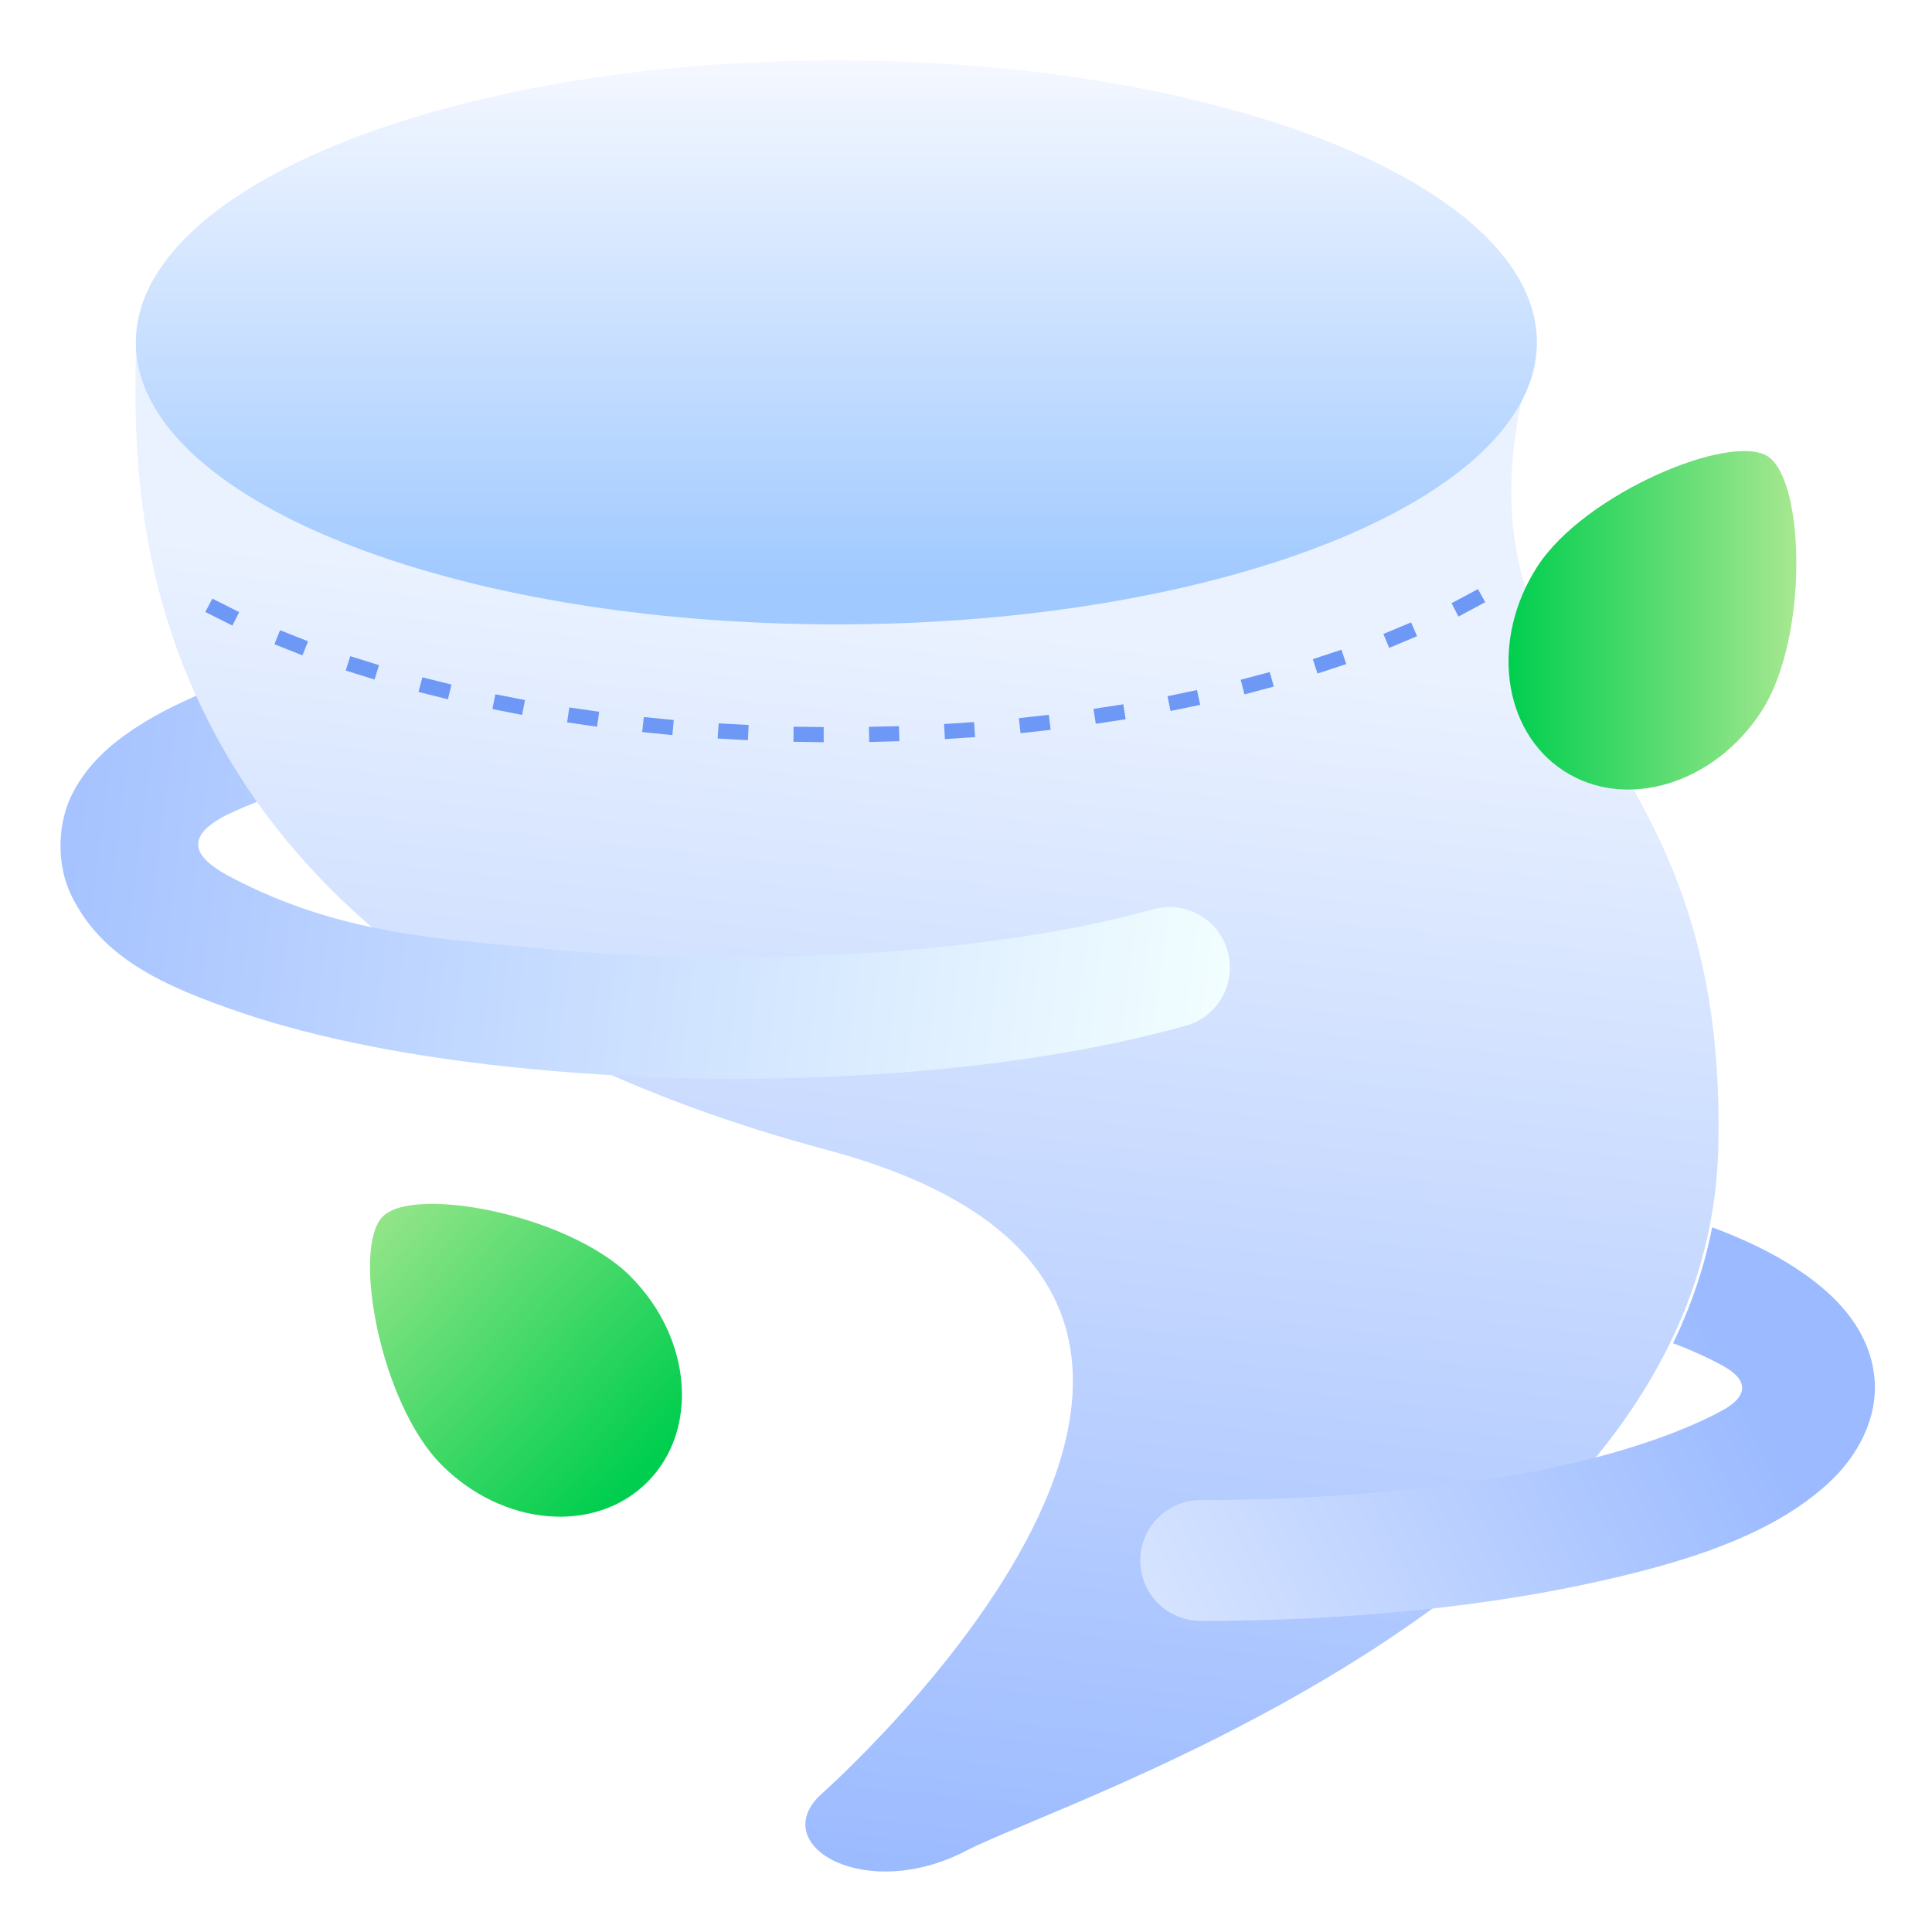
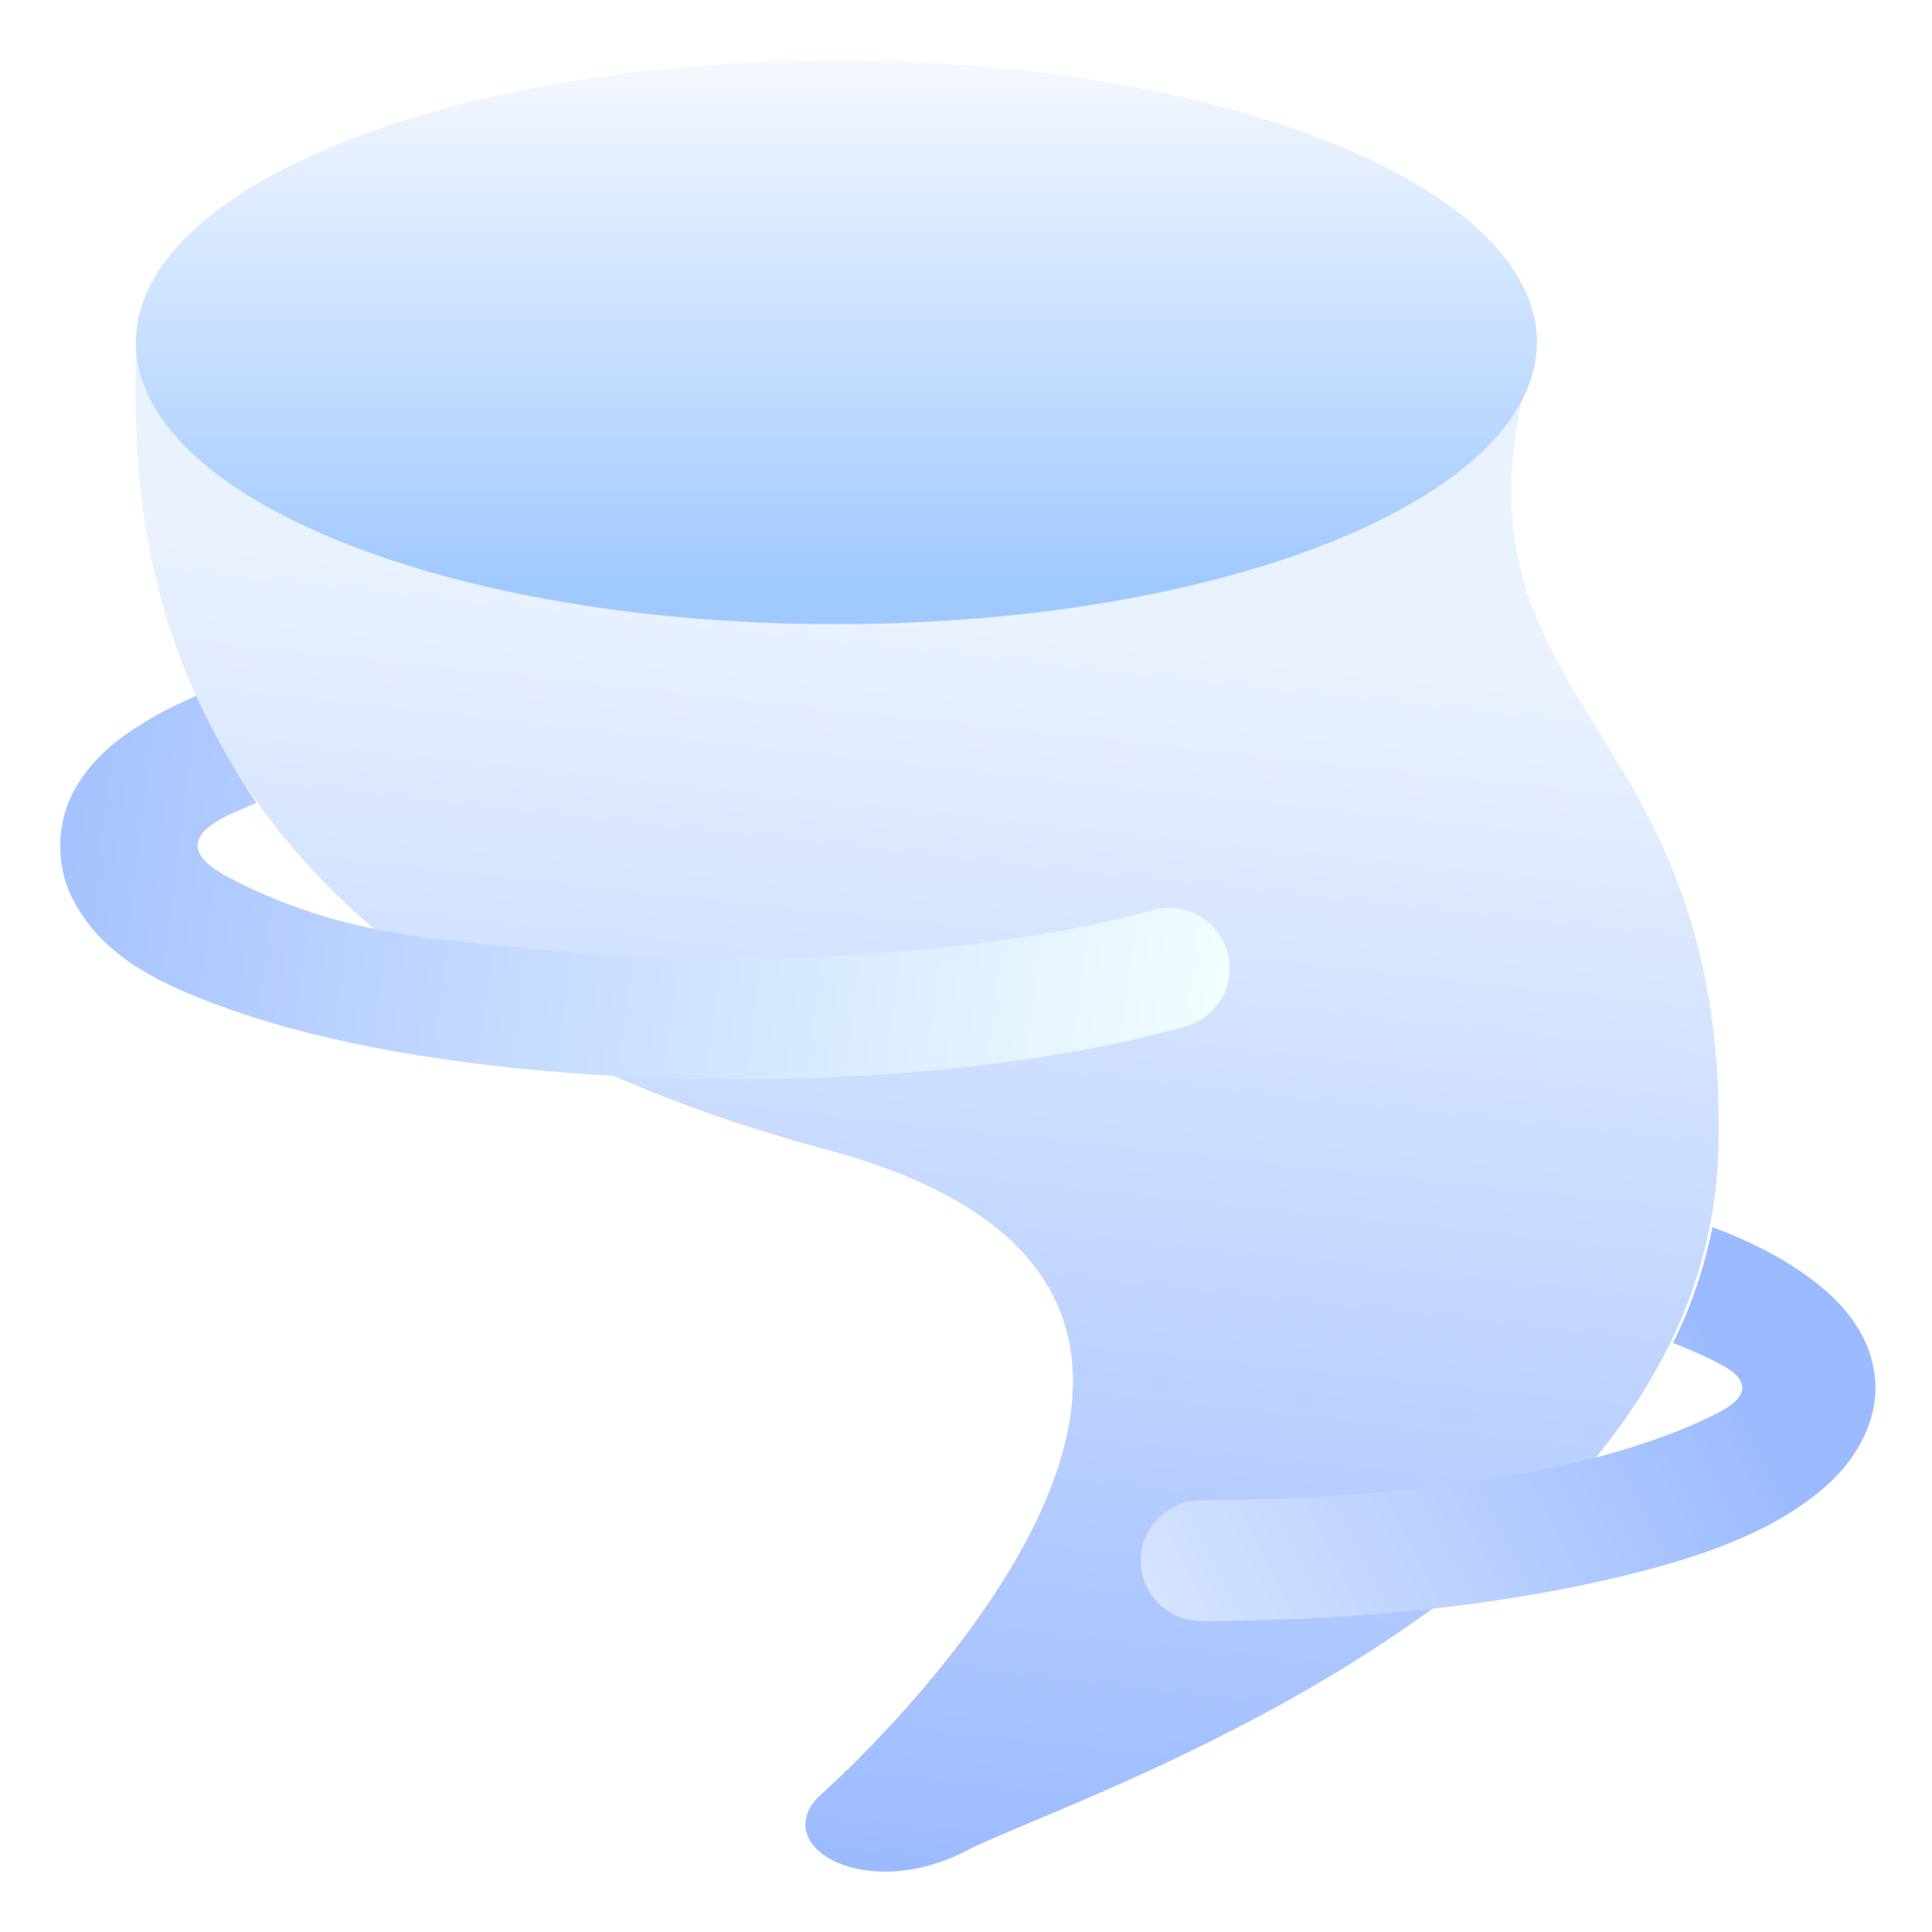
- <svg xmlns="http://www.w3.org/2000/svg" xmlns:xlink="http://www.w3.org/1999/xlink" version="1.1" width="512" height="512" x="0" y="0" viewBox="0 0 33.867 33.867" style="enable-background:new 0 0 512 512" xml:space="preserve" class="">
+ <svg xmlns="http://www.w3.org/2000/svg" version="1.1" id="Шар_1" x="0px" y="0px" viewBox="0 0 512 512" style="enable-background:new 0 0 512 512;" xml:space="preserve">
+   <style type="text/css">
+ 	.st0{fill:url(#path6249_00000164509508074304851250000015005253632284333196_);}
+ 	.st1{fill:url(#path6025_00000078030464344046555290000006620433384024224919_);}
+ 	.st2{fill:url(#path6268_00000170257489894762719820000008185623004824121757_);}
+ 	.st3{fill:url(#path6289_00000060001721073414093340000009058851369557239484_);}
+ </style>
  <g>
-     <linearGradient id="linearGradient3363" gradientUnits="userSpaceOnUse" x1="-180.44" x2="-180.44" y1="97.375" y2="99.607">
-       <stop id="stop2198" offset="0" stop-color="#f6f600" />
-       <stop id="stop2200" offset="1" stop-color="#f69134" />
-     </linearGradient>
-     <linearGradient id="linearGradient6034" gradientUnits="userSpaceOnUse" x1="15.01" x2="15.01" y1="1.058" y2="10.305">
-       <stop id="stop3724" offset="0" stop-color="#f5f8ff" />
-       <stop id="stop3726" offset="1" stop-color="#a0c9ff" />
-     </linearGradient>
-     <linearGradient id="linearGradient3218">
-       <stop id="stop3214" offset="0" stop-color="#eaf2ff" />
-       <stop id="stop3216" offset="1" stop-color="#9bbaff" />
-     </linearGradient>
-     <linearGradient id="linearGradient6257" gradientUnits="userSpaceOnUse" x1="16.933" x2="14.552" xlink:href="#linearGradient3218" y1="10.914" y2="32.808" />
-     <linearGradient id="linearGradient6284" gradientUnits="userSpaceOnUse" x1="82.483" x2="-6.733" y1="64" y2="52.498">
-       <stop id="stop6307" offset="0" stop-color="#f3ffff" />
-       <stop id="stop6309" offset="1" stop-color="#9bbaff" />
-     </linearGradient>
-     <linearGradient id="linearGradient6305" gradientUnits="userSpaceOnUse" x1="64" x2="114" xlink:href="#linearGradient3218" y1="114" y2="88.75" />
-     <linearGradient id="linearGradient6268">
-       <stop id="stop6264" offset="0" stop-color="#00ce4e" />
-       <stop id="stop6266" offset="1" stop-color="#a7e890" />
-     </linearGradient>
-     <linearGradient id="linearGradient6387" gradientUnits="userSpaceOnUse" x1="11.149" x2="5.902" xlink:href="#linearGradient6268" y1="25.863" y2="20.869" />
-     <linearGradient id="linearGradient6395" gradientUnits="userSpaceOnUse" x1="26.444" x2="31.489" xlink:href="#linearGradient6268" y1="10.874" y2="10.874" />
    <g id="layer1">
-       <path id="path6249" d="m2.381 6.08c0 2.131-.67 10.652 12.118 14.078 9.775 2.619-.14 11.327-.14 11.327-.884.884.822 1.87 2.574.959 1.752-.911 13.001-4.474 13.188-12.332.187-7.858-5.186-7.641-3.181-14.111-7.959 0-24.117.079-24.56.079z" fill="url(#linearGradient6257)" stroke-linecap="round" stroke-linejoin="round" stroke-width="2.646" paint-order="fill markers stroke" data-original="url(#linearGradient6257)" />
-       <path id="path6025" d="m26.941 6.002a12.28 4.943 0 0 1 -12.28 4.943 12.28 4.943 0 0 1 -12.28-4.943 12.28 4.943 0 0 1 12.28-4.943 12.28 4.943 0 0 1 12.28 4.943z" fill="url(#linearGradient6034)" stroke-linecap="round" stroke-linejoin="round" stroke-width="2.646" paint-order="fill markers stroke" data-original="url(#linearGradient6034)" />
-       <path id="path6268" d="m12.977 46.025c-1.316.571-2.53 1.186-3.609 1.861-1.894 1.185-3.502 2.556-4.539 4.531-1.037 1.975-1.126 4.707-.125 6.785 2.002 4.155 6.079 6.024 11.242 7.779 5.163 1.755 11.717 3.029 19.273 3.744 15.113 1.431 31.532.404 43.221-2.873 2.125-.597 3.365-2.804 2.77-4.93-.595-2.129-2.803-3.372-4.932-2.775-10.175 2.853-26.123 3.956-40.305 2.613-7.091-.671-13.521-.988-20.641-4.704-1.963-1.024-3.835-2.536.023-4.321.499-.231 1.049-.464 1.646-.696-1.657-2.346-2.979-4.701-4.023-7.016z" fill="url(#linearGradient6284)" transform="scale(.265)" font-variant-ligatures="normal" font-variant-position="normal" font-variant-caps="normal" font-variant-numeric="normal" font-variant-alternates="normal" font-variant-east-asian="normal" font-feature-settings="normal" font-variation-settings="normal" text-indent="0" text-align="start" text-decoration-line="none" text-decoration-style="solid" text-decoration-color="#000000" text-transform="none" text-orientation="mixed" white-space="normal" shape-padding="0" shape-margin="0" inline-size="0" isolation="auto" mix-blend-mode="normal" solid-color="#000000" solid-opacity="1" vector-effect="none" paint-order="fill markers stroke" data-original="url(#linearGradient6284)" />
-       <path id="path6289" d="m113.26 81.184c-.535 2.705-1.42 5.258-2.588 7.668 1.355.518 2.483 1.038 3.343 1.522 1.897 1.067 1.355 2.123-.012 2.885-2.254 1.257-6.257 2.772-11.231 3.807-6.482 1.348-14.663 2.158-23.35 2.162-2.208.003-3.995 1.794-3.994 4.002.003 2.208 1.794 3.995 4.002 3.994 9.175-.004 17.803-.837 24.965-2.326 7.162-1.489 12.814-3.353 16.564-6.799 1.875-1.723 3.285-4.244 3.035-6.939-.25-2.695-1.894-4.751-3.816-6.273-1.858-1.472-4.166-2.678-6.918-3.701z" fill="url(#linearGradient6305)" transform="scale(.265)" font-variant-ligatures="normal" font-variant-position="normal" font-variant-caps="normal" font-variant-numeric="normal" font-variant-alternates="normal" font-variant-east-asian="normal" font-feature-settings="normal" font-variation-settings="normal" text-indent="0" text-align="start" text-decoration-line="none" text-decoration-style="solid" text-decoration-color="#000000" text-transform="none" text-orientation="mixed" white-space="normal" shape-padding="0" shape-margin="0" inline-size="0" isolation="auto" mix-blend-mode="normal" solid-color="#000000" solid-opacity="1" vector-effect="none" paint-order="fill markers stroke" data-original="url(#linearGradient6305)" />
-       <path id="path6313" d="m11.057 22.38c1.074 1.081 1.202 2.696.285 3.606-.916.91-2.53.771-3.604-.31-1.074-1.081-1.578-3.805-1.027-4.353s3.272-.025 4.346 1.056z" fill="url(#linearGradient6387)" paint-order="fill markers stroke" data-original="url(#linearGradient6387)" />
-       <path id="path6316" d="m26.953 9.925c-.83 1.278-.624 2.885.459 3.588 1.083.703 2.634.237 3.464-1.041.83-1.278.766-4.048.114-4.471-.652-.423-3.207.646-4.037 1.924z" fill="url(#linearGradient6395)" paint-order="fill markers stroke" data-original="url(#linearGradient6395)" />
-       <path id="path6403" d="m25.908 10.326-.463.248.121.234.469-.252zm-22.186.168-.123.234.475.238.119-.236zm21.014.416-.486.203.102.244.488-.205zm-19.826.137-.1.246.492.195.098-.246zm18.605.342-.502.166.082.252.504-.166zm-17.375.113-.08.252.506.158.078-.252zm16.119.279-.51.135.066.256.514-.137zm-14.855.092-.068.256.516.129.062-.258zm13.578.223-.516.109.053.258.52-.107zm-12.299.074-.051.26.52.102.051-.26zm11.008.176-.523.08.041.262.523-.08zm-9.711.055-.039.262.525.076.037-.262zm8.406.129-.525.059.029.264.527-.059zm-7.1.039-.029.264.529.053.025-.264zm5.789.088-.527.035.016.264.529-.035zm-4.477.023-.018.266.531.029.012-.266zm3.16.049-.527.012.006.266.529-.014zm-1.846.01-.004.264.531.008v-.266z" fill="#6e98f5" font-variant-ligatures="normal" font-variant-position="normal" font-variant-caps="normal" font-variant-numeric="normal" font-variant-alternates="normal" font-variant-east-asian="normal" font-feature-settings="normal" font-variation-settings="normal" text-indent="0" text-align="start" text-decoration-line="none" text-decoration-style="solid" text-decoration-color="#000000" text-transform="none" text-orientation="mixed" white-space="normal" shape-padding="0" shape-margin="0" inline-size="0" isolation="auto" mix-blend-mode="normal" solid-color="#000000" solid-opacity="1" vector-effect="none" paint-order="fill markers stroke" data-original="#6e98f5" />
+       <linearGradient id="path6249_00000066491281143101878410000008660077118552544410_" gradientUnits="userSpaceOnUse" x1="-639.991" y1="767.413" x2="-642.372" y2="745.519" gradientTransform="matrix(15.1181 0 0 -15.1181 9925.031 11766.134)">
+         <stop offset="0" style="stop-color:#EAF2FF" />
+         <stop offset="1" style="stop-color:#9BBAFF" />
+       </linearGradient>
+       <path id="path6249" style="fill:url(#path6249_00000066491281143101878410000008660077118552544410_);" d="M36,91.9    c0,32.2-10.1,161,183.2,212.8C367,344.4,217.1,476,217.1,476c-13.4,13.4,12.4,28.3,38.9,14.5c26.5-13.8,196.5-67.6,199.4-186.4    c2.8-118.8-78.4-115.5-48.1-213.3C287,90.7,42.7,91.9,36,91.9L36,91.9z" />
+       <linearGradient id="path6025_00000183940521961178686140000013152268737286579639_" gradientUnits="userSpaceOnUse" x1="-641.838" y1="777.222" x2="-641.838" y2="767.975" gradientTransform="matrix(15.1181 0 0 -15.1181 9925.031 11766.134)">
+         <stop offset="0" style="stop-color:#F5F8FF" />
+         <stop offset="1" style="stop-color:#A0C9FF" />
+       </linearGradient>
+       <path id="path6025" style="fill:url(#path6025_00000183940521961178686140000013152268737286579639_);" d="M407.3,90.7    c0,41.3-83.1,74.7-185.6,74.7l0,0C119.1,165.5,36,132,36,90.7l0,0C36,49.5,119.1,16,221.6,16c0,0,0,0,0,0    C324.2,16,407.3,49.5,407.3,90.7L407.3,90.7z" />
+       <linearGradient id="path6268_00000087386760313678892110000005437037270137631370_" gradientUnits="userSpaceOnUse" x1="-445.289" y1="660.453" x2="-534.505" y2="671.955" gradientTransform="matrix(4.0063 0 0 -4.0063 2113.428 2910.02)">
+         <stop offset="0" style="stop-color:#F3FFFF" />
+         <stop offset="1" style="stop-color:#9BBAFF" />
+       </linearGradient>
+       <path id="path6268" vector-effect="none" style="fill:url(#path6268_00000087386760313678892110000005437037270137631370_);" d="    M52,184.4c-5.3,2.3-10.1,4.7-14.5,7.5c-7.6,4.7-14,10.2-18.2,18.2s-4.5,18.9-0.5,27.2c8,16.6,24.4,24.1,45,31.2    c20.7,7,46.9,12.1,77.2,15c60.5,5.7,126.3,1.6,173.2-11.5c8.5-2.4,13.5-11.2,11.1-19.7c-2.4-8.5-11.2-13.5-19.8-11.1    c-40.8,11.4-104.7,15.8-161.5,10.5c-28.4-2.7-54.2-4-82.7-18.8c-7.9-4.1-15.4-10.2,0.1-17.3c2-0.9,4.2-1.9,6.6-2.8    C61.5,203.1,56.2,193.7,52,184.4z" />
+       <linearGradient id="path6289_00000103966782969060932910000012192926275841866430_" gradientUnits="userSpaceOnUse" x1="-462.384" y1="610.099" x2="-412.384" y2="635.349" gradientTransform="matrix(4.0063 0 0 -4.0063 2113.428 2910.02)">
+         <stop offset="0" style="stop-color:#EAF2FF" />
+         <stop offset="1" style="stop-color:#9BBAFF" />
+       </linearGradient>
+       <path id="path6289" vector-effect="none" style="fill:url(#path6289_00000103966782969060932910000012192926275841866430_);" d="    M453.8,325.2c-2.1,10.8-5.7,21.1-10.4,30.7c5.4,2.1,9.9,4.2,13.4,6.1c7.6,4.3,5.4,8.5,0,11.6c-9,5-25.1,11.1-45,15.3    c-26,5.4-58.7,8.6-93.5,8.7c-8.8,0-16,7.2-16,16c0,8.8,7.2,16,16,16c36.8,0,71.3-3.4,100-9.3c28.7-6,51.3-13.4,66.4-27.2    c7.5-6.9,13.2-17,12.2-27.8c-1-10.8-7.6-19-15.3-25.1C474,334.2,464.8,329.3,453.8,325.2L453.8,325.2z" />
    </g>
  </g>
</svg>
